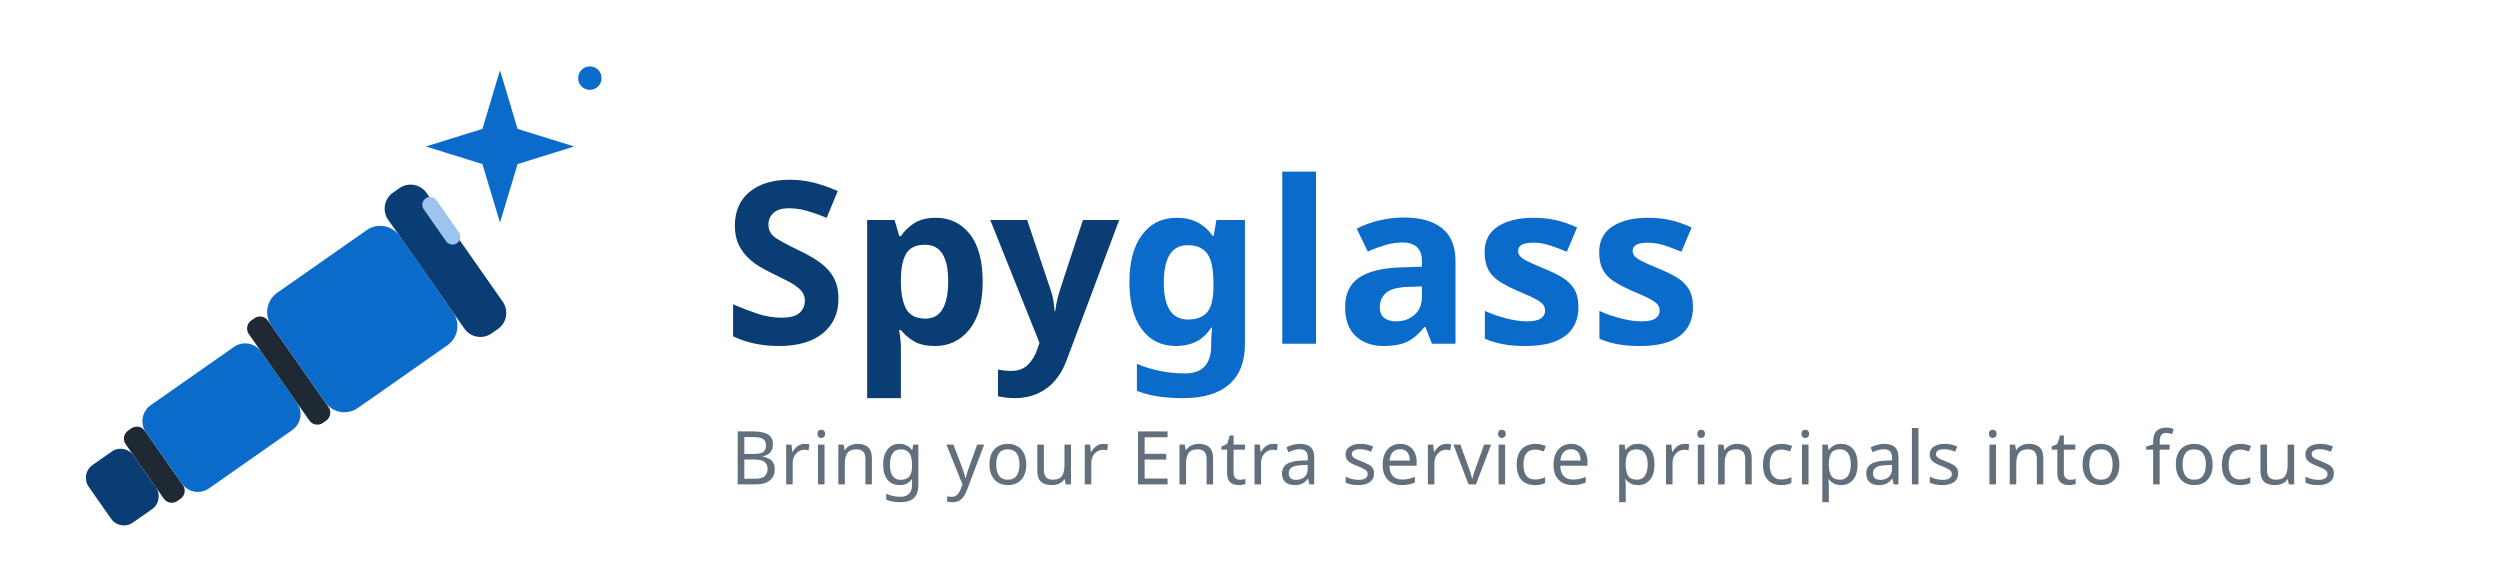
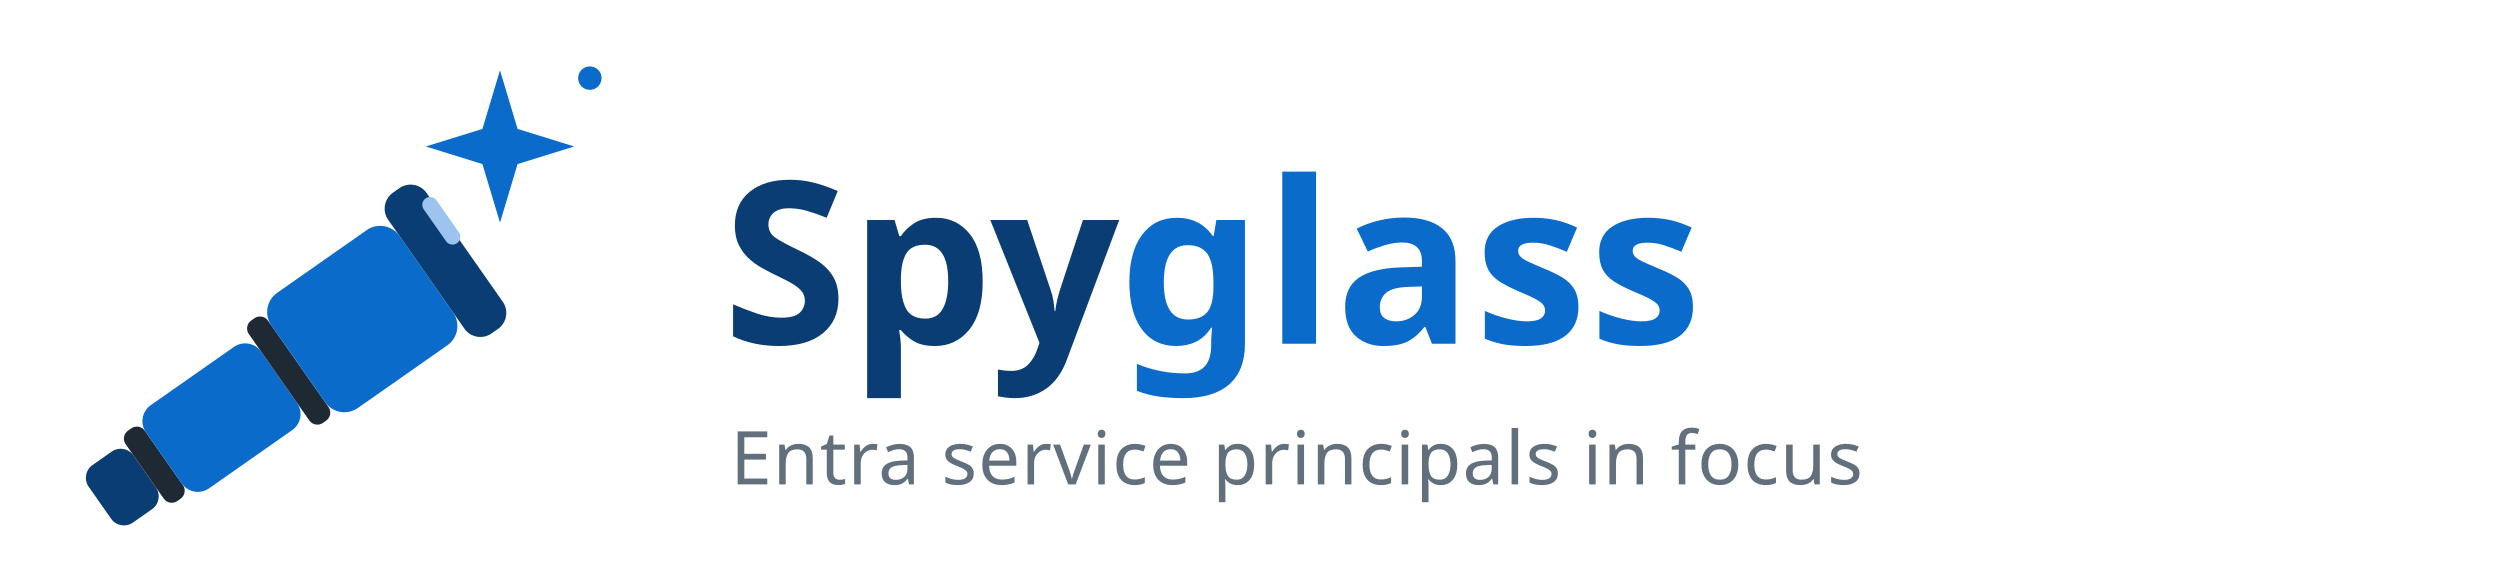
<svg xmlns="http://www.w3.org/2000/svg" viewBox="0 0 640 150" width="640" height="150" role="img" aria-label="Spyglass">
  <style>
    .deep { fill: #0b3d75; }
    .accent { fill: #0b6bcb; }
    .ring { fill: #1f2933; }
    .muted { fill: #62707d; }
    @media (prefers-color-scheme: dark) {
      .deep { fill: #8fbef0; }
      .accent { fill: #3f97ed; }
      .ring { fill: #c7d2dc; }
      .muted { fill: #9aa7b3; }
    }
  </style>
  <g>
    <g class="accent">
      <path d="M128 18 L132.5 33 L147 37.5 L132.5 42 L128 57 L123.5 42 L109 37.5 L123.5 33 Z" />
      <circle cx="151" cy="20" r="3" />
    </g>
    <g transform="rotate(-35 78 92)">
      <rect class="deep" x="14" y="83" width="14" height="18" rx="4" />
      <rect class="ring" x="28" y="81" width="6" height="22" rx="2.5" />
      <rect class="accent" x="34" y="79" width="36" height="26" rx="5" />
      <rect class="ring" x="70" y="76" width="6" height="32" rx="2.5" />
      <rect class="accent" x="76" y="74" width="40" height="36" rx="6" />
      <rect class="deep" x="116" y="70" width="12" height="44" rx="5" />
      <rect x="125" y="76" width="4" height="14" rx="2" fill="#9cc4ee" />
    </g>
  </g>
  <text class="deep" x="185" y="88" font-family="'Segoe UI', system-ui, -apple-system, sans-serif" font-size="58" font-weight="650" letter-spacing="0.5">Spy<tspan class="accent">glass</tspan>
  </text>
-   <text class="muted" x="187" y="124" font-family="'Segoe UI', system-ui, -apple-system, sans-serif" font-size="19" letter-spacing="0.3">Bring your Entra service principals into focus</text>
+   <text class="muted" x="187" y="124" font-family="'Segoe UI', system-ui, -apple-system, sans-serif" font-size="19" letter-spacing="0.3">Entra service principals in focus</text>
</svg>
